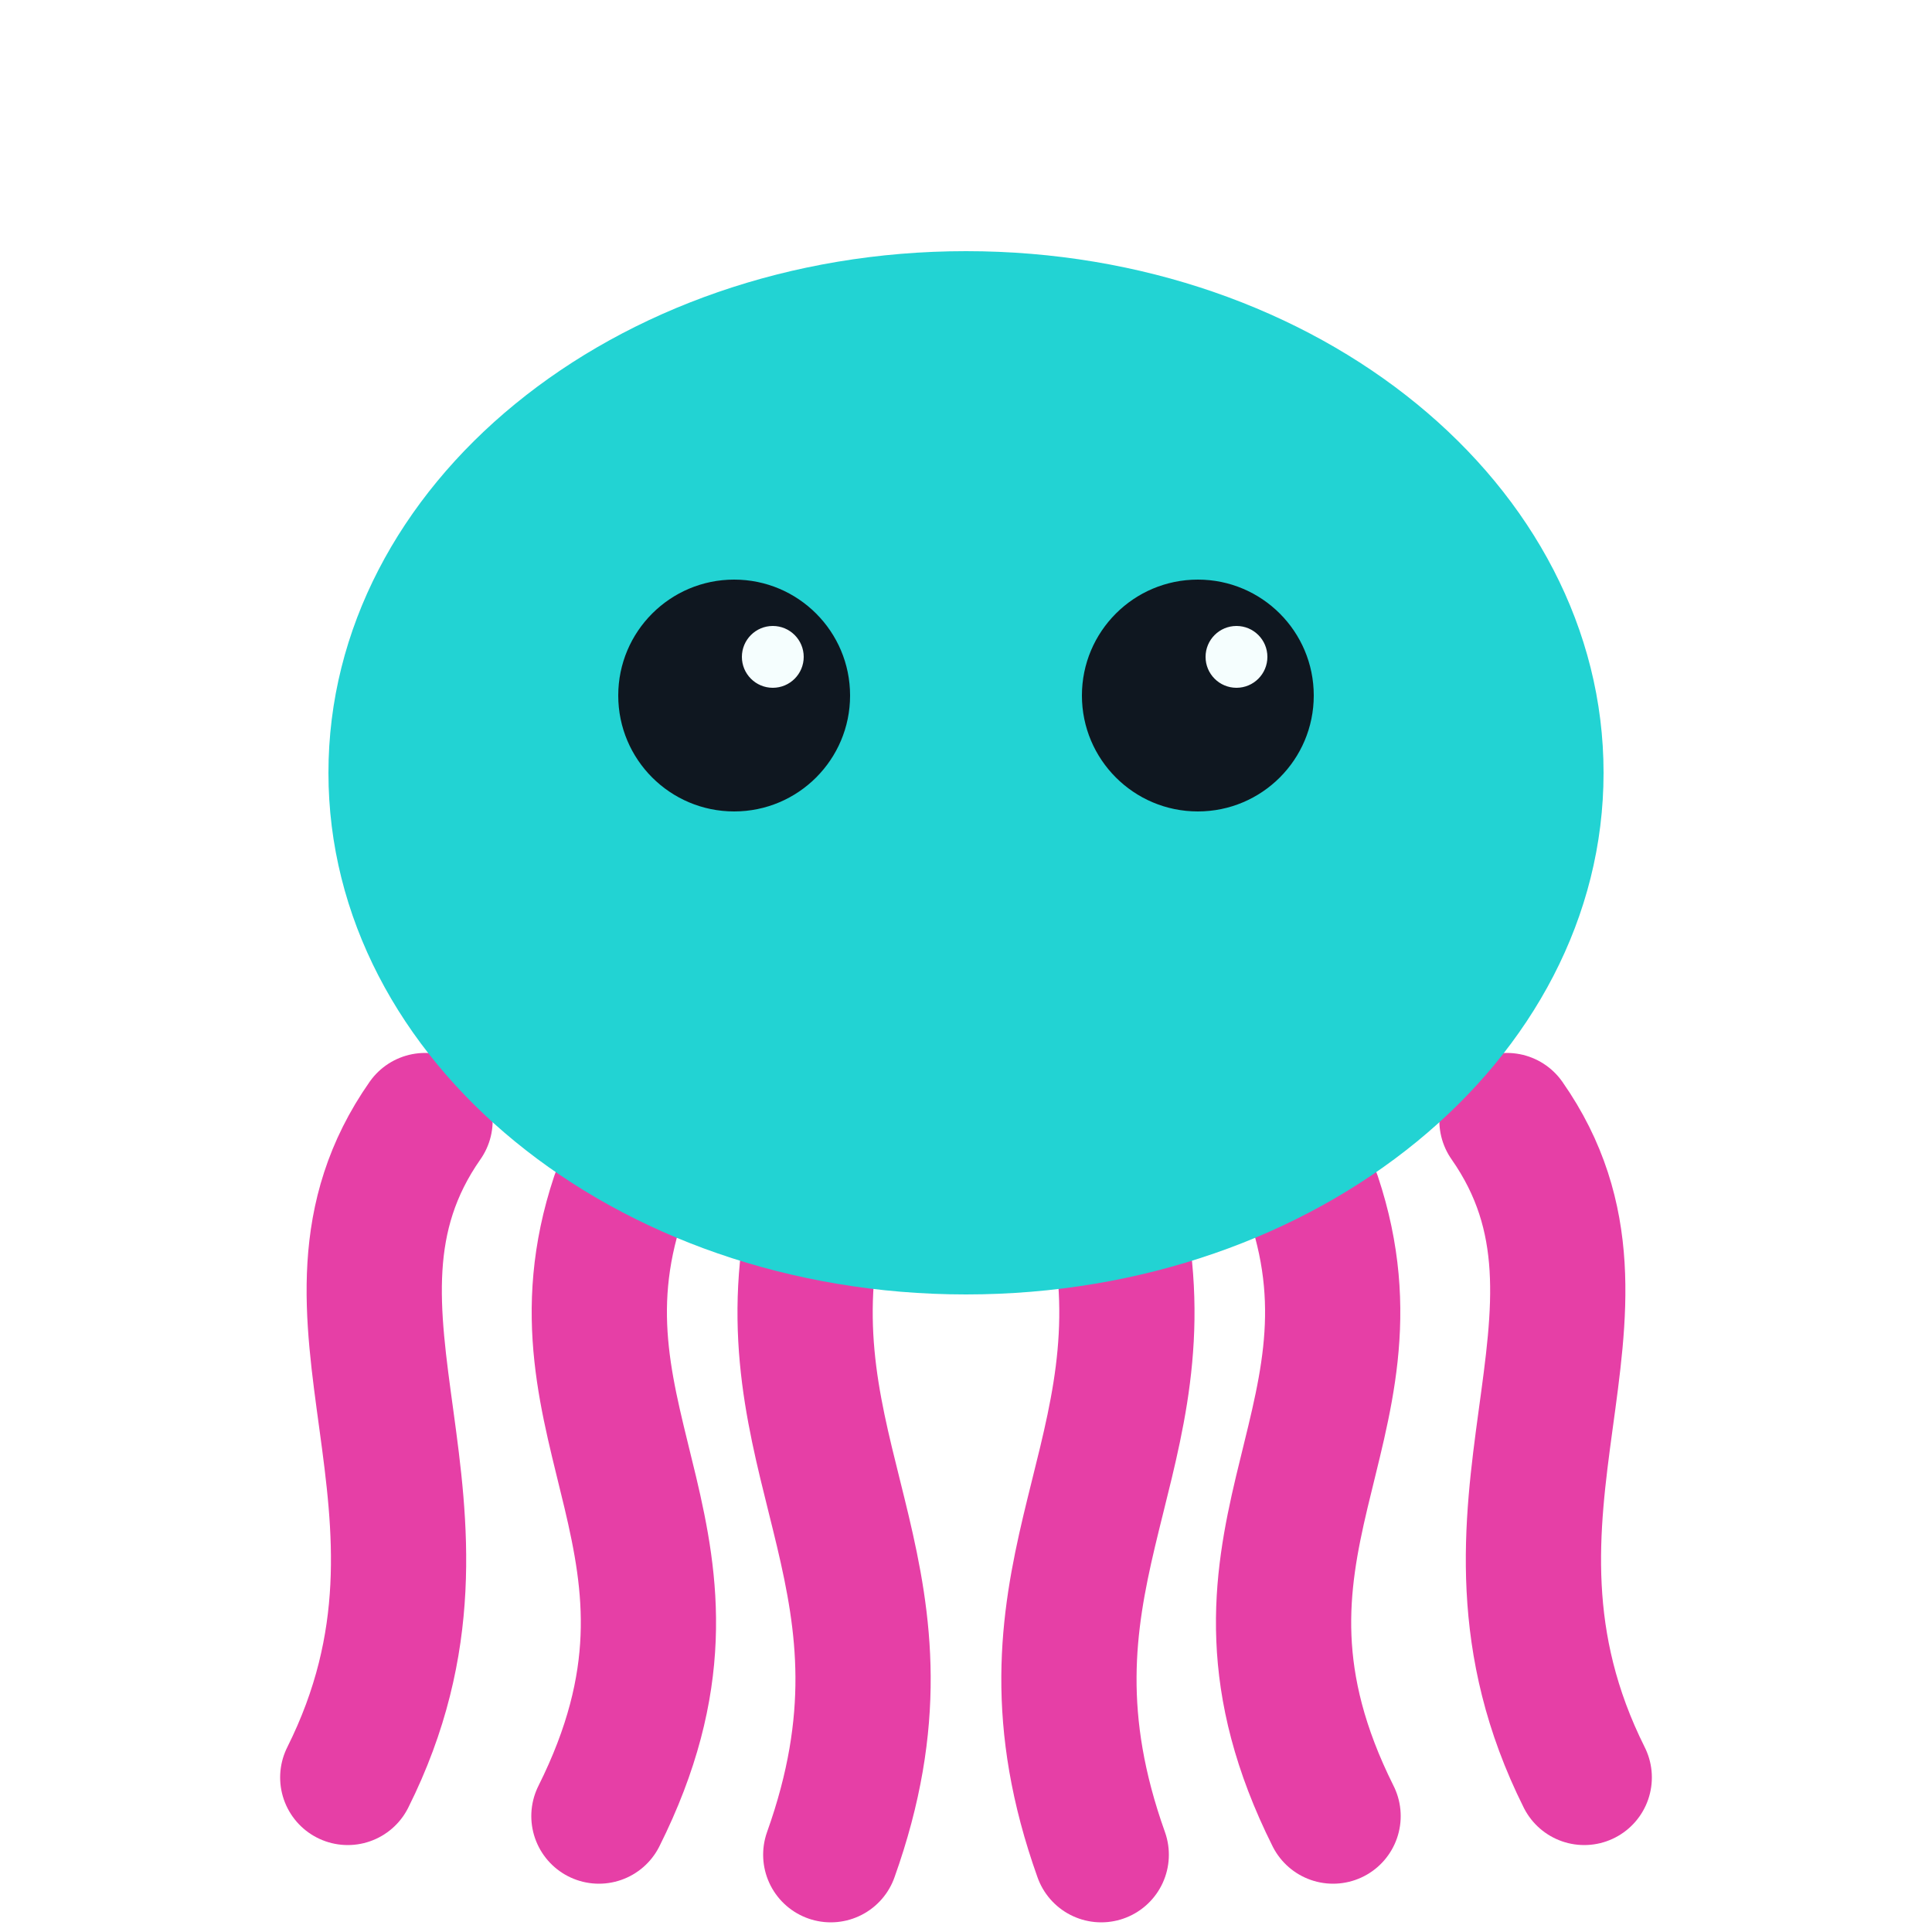
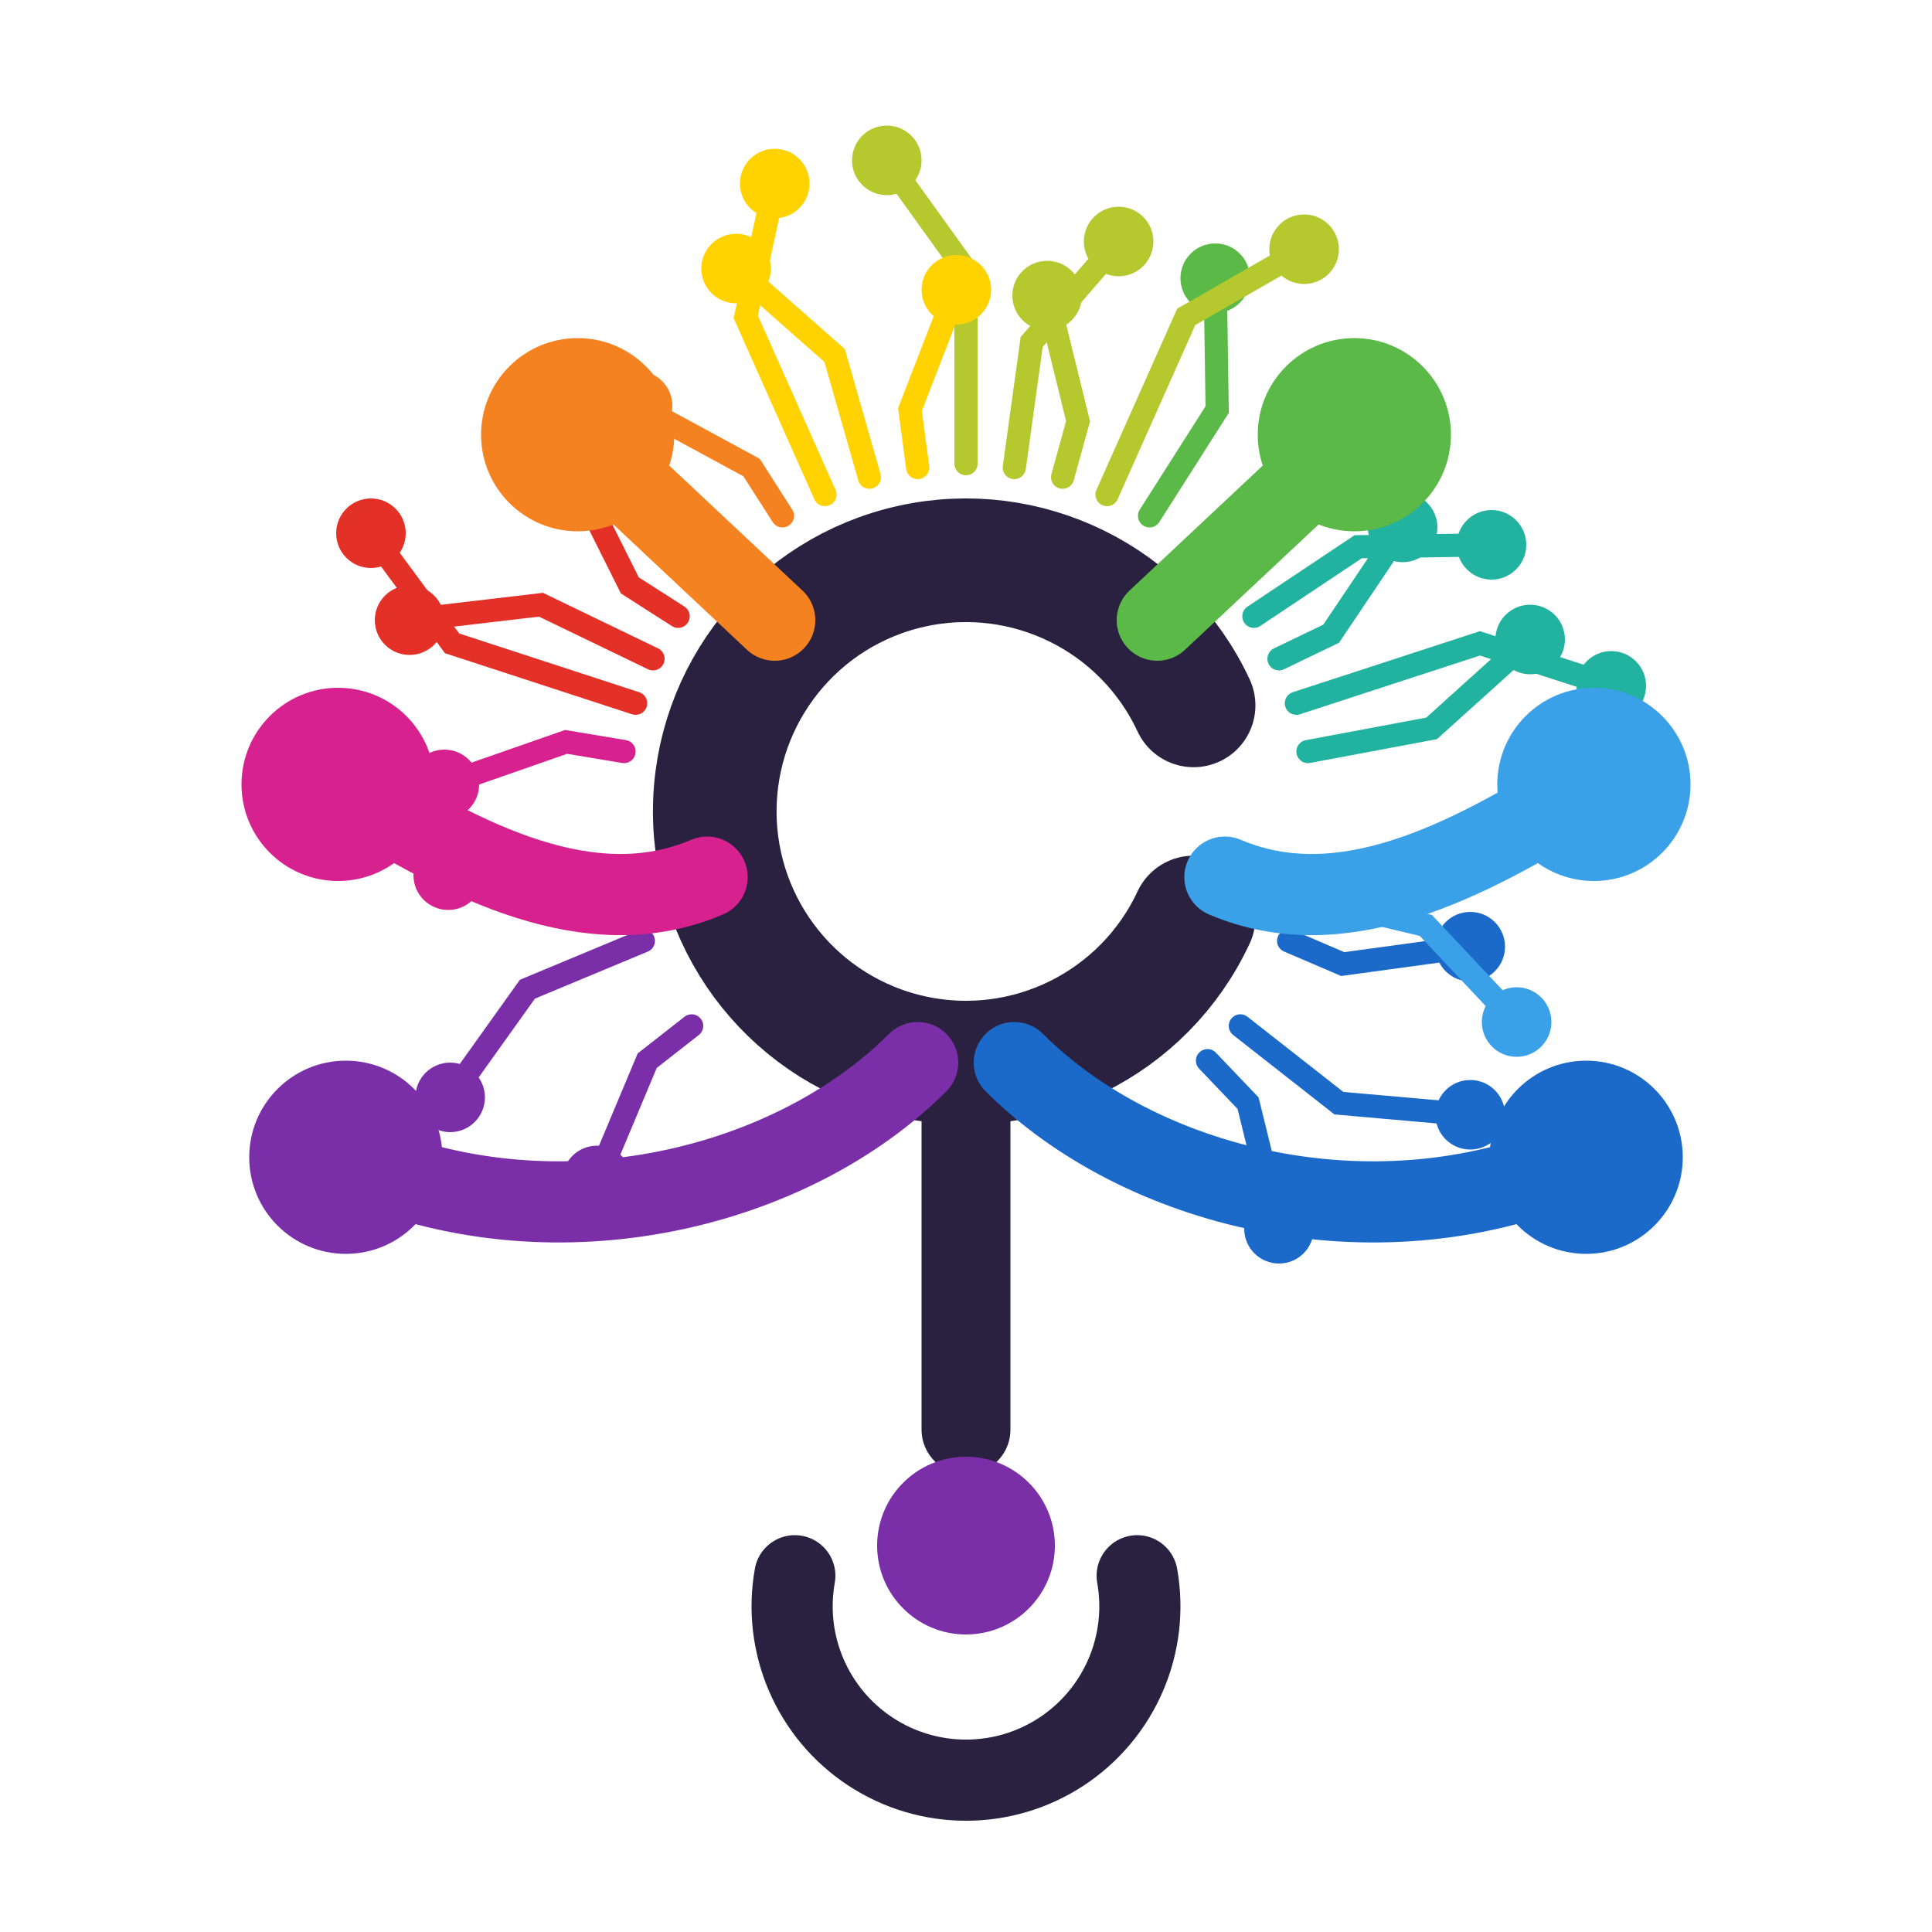
- <svg xmlns="http://www.w3.org/2000/svg" viewBox="0 0 100 100">
-   <g fill="none" stroke="#E63FA6" stroke-width="7" stroke-linecap="round">
-     <path d="M22,58 C15,68 25,78 18,92" />
-     <path d="M32,62 C28,74 38,80 31,94" />
-     <path d="M42,64 C40,76 48,82 43,96" />
-     <path d="M58,64 C60,76 52,82 57,96" />
-     <path d="M68,62 C72,74 62,80 69,94" />
-     <path d="M78,58 C85,68 75,78 82,92" />
+ <svg xmlns="http://www.w3.org/2000/svg" viewBox="0 0 100 100" role="img" aria-label="Clade">
+   <g fill="#1B6AC9" stroke="#1B6AC9" stroke-width="1.2" stroke-linecap="round">
+     <path d="M62.5,54.9 L64.6,57.1 L66.2,63.6" fill="none" />
+     <circle cx="66.2" cy="63.6" r="1.8" stroke="none" />
  </g>
-   <ellipse cx="50" cy="40" rx="33" ry="27" fill="#22D3D3" />
-   <circle cx="38" cy="36" r="6" fill="#0F1720" />
-   <circle cx="62" cy="36" r="6" fill="#0F1720" />
-   <circle cx="40" cy="34" r="1.6" fill="#F5FEFE" />
-   <circle cx="64" cy="34" r="1.6" fill="#F5FEFE" />
+   <g fill="#1B6AC9" stroke="#1B6AC9" stroke-width="1.2" stroke-linecap="round">
+     <path d="M64.2,53.1 L69.3,57.1 L76.1,57.7" fill="none" />
+     <circle cx="76.1" cy="57.7" r="1.8" stroke="none" />
+   </g>
+   <g fill="#1B6AC9" stroke="#1B6AC9" stroke-width="1.2" stroke-linecap="round">
+     <path d="M66.7,48.7 L69.5,49.9 L76.1,49.0" fill="none" />
+     <circle cx="76.1" cy="49.0" r="1.8" stroke="none" />
+   </g>
+   <g fill="#3AA0E8" stroke="#3AA0E8" stroke-width="1.2" stroke-linecap="round">
+     <path d="M67.5,46.4 L73.8,47.9 L78.5,52.9" fill="none" />
+     <circle cx="78.5" cy="52.9" r="1.8" stroke="none" />
+   </g>
+   <g fill="#22B3A0" stroke="#22B3A0" stroke-width="1.2" stroke-linecap="round">
+     <path d="M67.7,38.9 L74.1,37.7 L79.2,33.1" fill="none" />
+     <circle cx="79.2" cy="33.1" r="1.8" stroke="none" />
+   </g>
+   <g fill="#22B3A0" stroke="#22B3A0" stroke-width="1.2" stroke-linecap="round">
+     <path d="M67.1,36.4 L76.6,33.3 L83.4,35.5" fill="none" />
+     <circle cx="83.4" cy="35.5" r="1.8" stroke="none" />
+   </g>
+   <g fill="#22B3A0" stroke="#22B3A0" stroke-width="1.2" stroke-linecap="round">
+     <path d="M66.2,34.1 L68.9,32.8 L72.6,27.3" fill="none" />
+     <circle cx="72.6" cy="27.3" r="1.8" stroke="none" />
+   </g>
+   <g fill="#22B3A0" stroke="#22B3A0" stroke-width="1.2" stroke-linecap="round">
+     <path d="M64.9,31.9 L70.3,28.3 L77.2,28.2" fill="none" />
+     <circle cx="77.2" cy="28.2" r="1.8" stroke="none" />
+   </g>
+   <g fill="#5BB947" stroke="#5BB947" stroke-width="1.2" stroke-linecap="round">
+     <path d="M59.5,26.7 L63.0,21.2 L62.9,14.4" fill="none" />
+     <circle cx="62.9" cy="14.4" r="1.8" stroke="none" />
+   </g>
+   <g fill="#B5C82E" stroke="#B5C82E" stroke-width="1.2" stroke-linecap="round">
+     <path d="M57.3,25.6 L61.4,16.4 L67.5,12.9" fill="none" />
+     <circle cx="67.5" cy="12.9" r="1.8" stroke="none" />
+   </g>
+   <g fill="#B5C82E" stroke="#B5C82E" stroke-width="1.2" stroke-linecap="round">
+     <path d="M55.0,24.7 L55.8,21.8 L54.2,15.3" fill="none" />
+     <circle cx="54.2" cy="15.3" r="1.8" stroke="none" />
+   </g>
+   <g fill="#B5C82E" stroke="#B5C82E" stroke-width="1.2" stroke-linecap="round">
+     <path d="M52.5,24.2 L53.4,17.7 L57.9,12.5" fill="none" />
+     <circle cx="57.9" cy="12.5" r="1.8" stroke="none" />
+   </g>
+   <g fill="#B5C82E" stroke="#B5C82E" stroke-width="1.2" stroke-linecap="round">
+     <path d="M50.0,24.0 L50.0,14.0 L45.9,8.3" fill="none" />
+     <circle cx="45.9" cy="8.3" r="1.8" stroke="none" />
+   </g>
+   <g fill="#FFD200" stroke="#FFD200" stroke-width="1.2" stroke-linecap="round">
+     <path d="M47.5,24.2 L47.1,21.2 L49.5,15.0" fill="none" />
+     <circle cx="49.5" cy="15.0" r="1.8" stroke="none" />
+   </g>
+   <g fill="#FFD200" stroke="#FFD200" stroke-width="1.2" stroke-linecap="round">
+     <path d="M45.0,24.7 L43.2,18.4 L38.1,13.9" fill="none" />
+     <circle cx="38.1" cy="13.9" r="1.8" stroke="none" />
+   </g>
+   <g fill="#FFD200" stroke="#FFD200" stroke-width="1.2" stroke-linecap="round">
+     <path d="M42.7,25.6 L38.6,16.4 L40.1,9.5" fill="none" />
+     <circle cx="40.1" cy="9.5" r="1.8" stroke="none" />
+   </g>
+   <g fill="#F58220" stroke="#F58220" stroke-width="1.2" stroke-linecap="round">
+     <path d="M40.5,26.7 L38.9,24.2 L33.0,21.0" fill="none" />
+     <circle cx="33.0" cy="21.0" r="1.8" stroke="none" />
+   </g>
+   <g fill="#E33127" stroke="#E33127" stroke-width="1.2" stroke-linecap="round">
+     <path d="M35.1,31.9 L32.6,30.3 L29.6,24.3" fill="none" />
+     <circle cx="29.6" cy="24.3" r="1.8" stroke="none" />
+   </g>
+   <g fill="#E33127" stroke="#E33127" stroke-width="1.2" stroke-linecap="round">
+     <path d="M33.8,34.1 L28.0,31.3 L21.2,32.1" fill="none" />
+     <circle cx="21.2" cy="32.1" r="1.8" stroke="none" />
+   </g>
+   <g fill="#E33127" stroke="#E33127" stroke-width="1.2" stroke-linecap="round">
+     <path d="M32.9,36.4 L23.4,33.3 L19.2,27.6" fill="none" />
+     <circle cx="19.2" cy="27.6" r="1.8" stroke="none" />
+   </g>
+   <g fill="#D6218F" stroke="#D6218F" stroke-width="1.2" stroke-linecap="round">
+     <path d="M32.3,38.9 L29.3,38.4 L23.0,40.6" fill="none" />
+     <circle cx="23.0" cy="40.6" r="1.8" stroke="none" />
+   </g>
+   <g fill="#D6218F" stroke="#D6218F" stroke-width="1.2" stroke-linecap="round">
+     <path d="M32.5,46.4 L29.6,47.1 L23.2,45.3" fill="none" />
+     <circle cx="23.2" cy="45.3" r="1.8" stroke="none" />
+   </g>
+   <g fill="#7A2FA8" stroke="#7A2FA8" stroke-width="1.2" stroke-linecap="round">
+     <path d="M33.3,48.7 L27.3,51.2 L23.3,56.8" fill="none" />
+     <circle cx="23.3" cy="56.8" r="1.8" stroke="none" />
+   </g>
+   <g fill="#7A2FA8" stroke="#7A2FA8" stroke-width="1.2" stroke-linecap="round">
+     <path d="M35.8,53.1 L33.5,54.9 L30.9,61.1" fill="none" />
+     <circle cx="30.9" cy="61.1" r="1.8" stroke="none" />
+   </g>
+   <g fill="none" stroke="#2A2140" stroke-linecap="round">
+     <path d="M61.78,36.51 A13,13 0 1 0 61.78,47.49" stroke-width="6.40" />
+     <path d="M50,55 L50,74" stroke-width="4.60" />
+     <path d="M41.14,81.56 A9,9 0 1 0 58.86,81.56" stroke-width="4.20" />
+   </g>
+   <g fill="#F58220" stroke="#F58220" stroke-width="4.2" stroke-linecap="round">
+     <path d="M40.1,32.1 L30.4,23" fill="none" />
+     <circle cx="29.9" cy="22.5" r="5.0" stroke="none" />
+   </g>
+   <g fill="#5BB947" stroke="#5BB947" stroke-width="4.2" stroke-linecap="round">
+     <path d="M59.9,32.1 L69.6,23" fill="none" />
+     <circle cx="70.1" cy="22.5" r="5.0" stroke="none" />
+   </g>
+   <g fill="#D6218F" stroke="#D6218F" stroke-width="4.2" stroke-linecap="round">
+     <path d="M36.6,45.4 C30.5,48 24,44.5 18.3,41" fill="none" />
+     <circle cx="17.5" cy="40.6" r="5.0" stroke="none" />
+   </g>
+   <g fill="#3AA0E8" stroke="#3AA0E8" stroke-width="4.2" stroke-linecap="round">
+     <path d="M63.4,45.4 C69.5,48 76,44.5 81.7,41" fill="none" />
+     <circle cx="82.5" cy="40.6" r="5.0" stroke="none" />
+   </g>
+   <g fill="#7A2FA8" stroke="#7A2FA8" stroke-width="4.2" stroke-linecap="round">
+     <path d="M47.5,55 C41,61.5 29,64.5 18.7,60.2" fill="none" />
+     <circle cx="17.9" cy="59.9" r="5.0" stroke="none" />
+   </g>
+   <g fill="#1B6AC9" stroke="#1B6AC9" stroke-width="4.2" stroke-linecap="round">
+     <path d="M52.5,55 C59,61.5 71,64.5 81.3,60.2" fill="none" />
+     <circle cx="82.1" cy="59.9" r="5.0" stroke="none" />
+   </g>
+   <circle cx="50" cy="80" r="4.60" fill="#7A2FA8" />
</svg>
